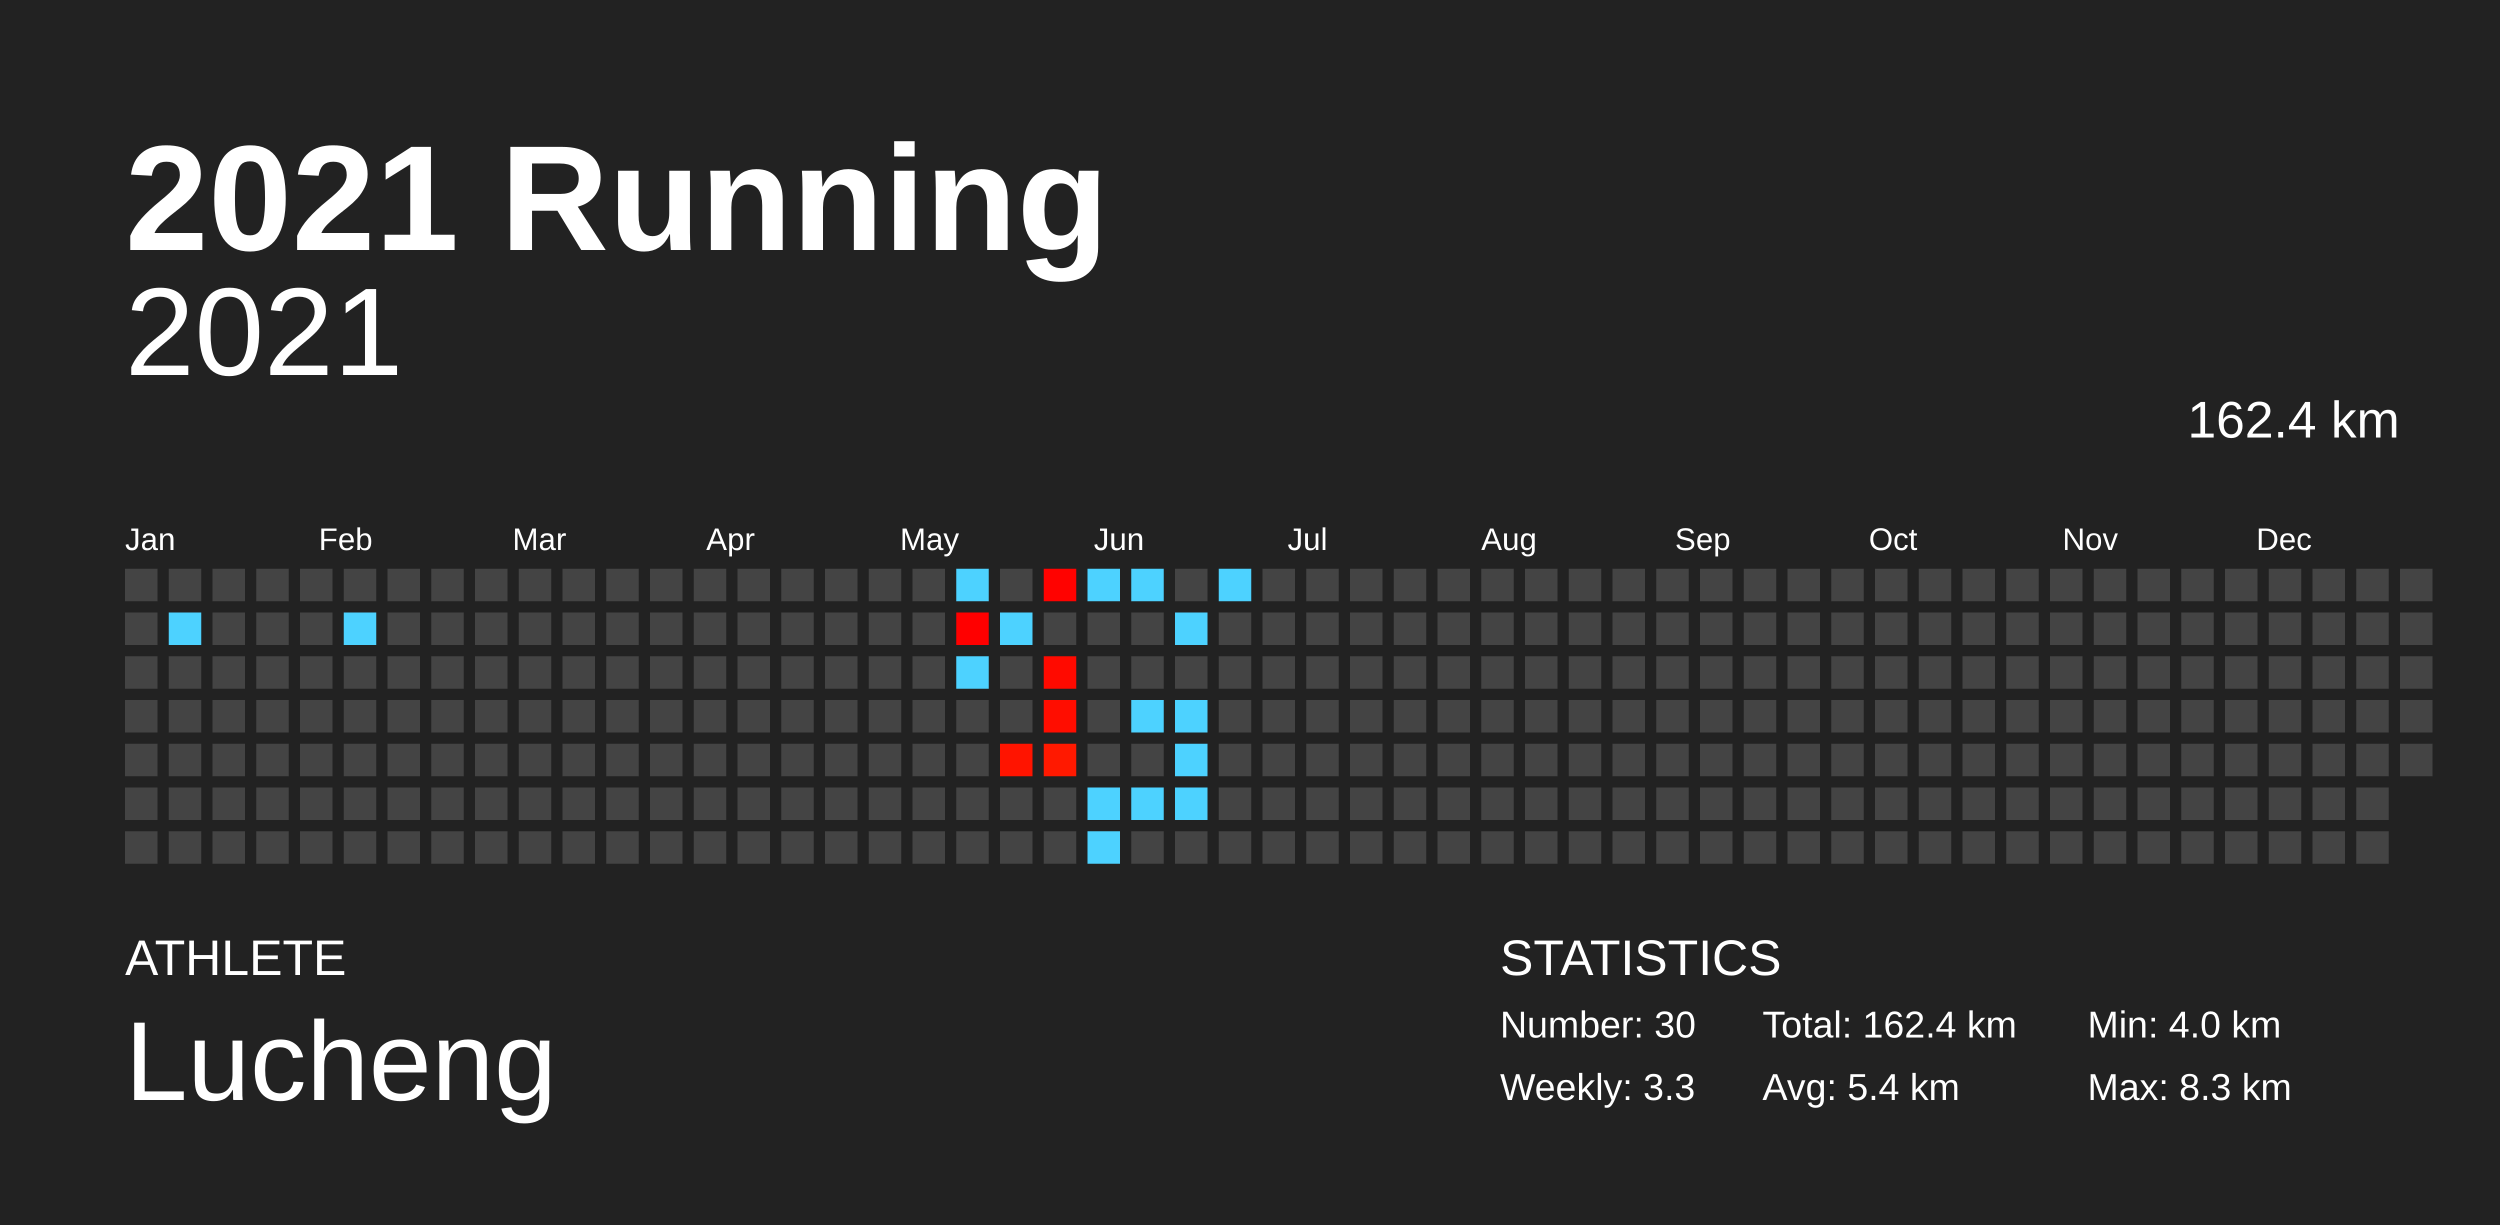
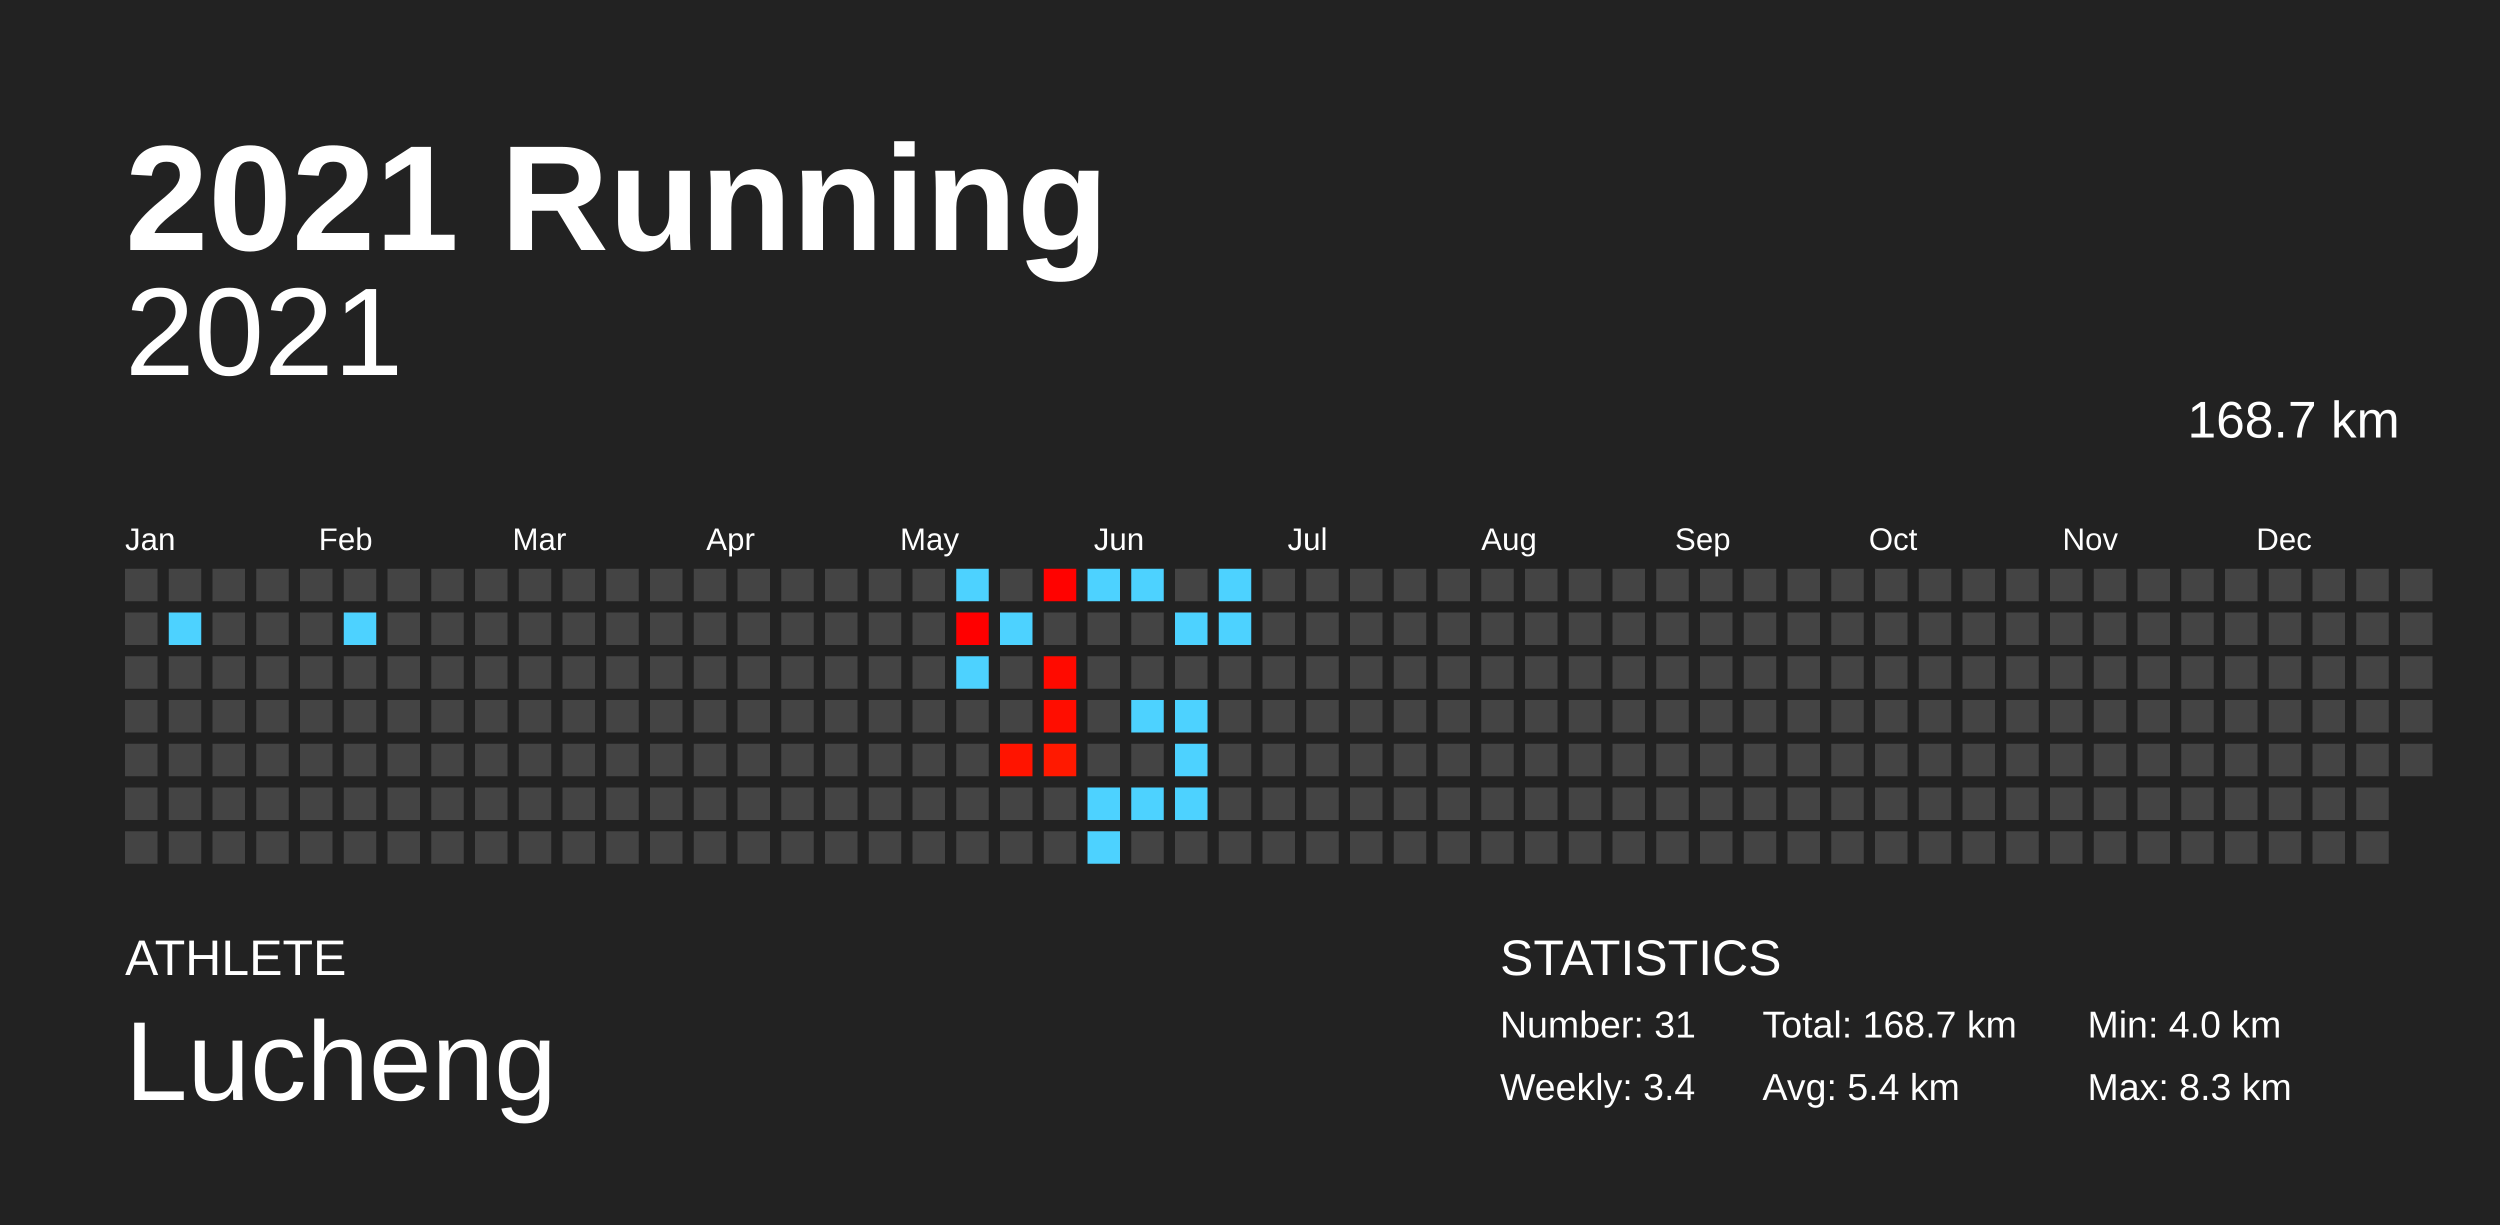
<svg xmlns="http://www.w3.org/2000/svg" baseProfile="full" height="98mm" version="1.1" viewBox="0,0,200,98" width="200mm">
  <defs />
  <rect fill="#222222" height="98" width="200" x="0" y="0" />
  <text fill="#FFFFFF" style="font-size:12px; font-family:Arial; font-weight:bold;" x="10" y="20">2021 Running</text>
  <text fill="#FFFFFF" style="font-size:4px; font-family:Arial" x="10" y="78">ATHLETE</text>
  <text fill="#FFFFFF" style="font-size:9px; font-family:Arial" x="10" y="88">Lucheng</text>
  <text fill="#FFFFFF" style="font-size:4px; font-family:Arial" x="120" y="78">STATISTICS</text>
-   <text fill="#FFFFFF" style="font-size:3px; font-family:Arial" x="120" y="83">Number: 30</text>
-   <text fill="#FFFFFF" style="font-size:3px; font-family:Arial" x="120" y="88">Weekly: 3.3</text>
-   <text fill="#FFFFFF" style="font-size:3px; font-family:Arial" x="141" y="83">Total: 162.4 km</text>
+   <text fill="#FFFFFF" style="font-size:3px; font-family:Arial" x="120" y="83">Number: 31</text>
+   <text fill="#FFFFFF" style="font-size:3px; font-family:Arial" x="120" y="88">Weekly: 3.4</text>
+   <text fill="#FFFFFF" style="font-size:3px; font-family:Arial" x="141" y="83">Total: 168.7 km</text>
  <text fill="#FFFFFF" style="font-size:3px; font-family:Arial" x="141" y="88">Avg: 5.4 km</text>
  <text fill="#FFFFFF" style="font-size:3px; font-family:Arial" x="167" y="83">Min: 4.0 km</text>
  <text fill="#FFFFFF" style="font-size:3px; font-family:Arial" x="167" y="88">Max: 8.3 km</text>
  <text alignment-baseline="hanging" fill="#FFFFFF" style="font-size:10.0px; font-family:Arial;" x="10" y="30">2021</text>
-   <text alignment-baseline="hanging" fill="#FFFFFF" style="font-size:4.125px; font-family:Arial;" x="175" y="35">162.4 km</text>
+   <text alignment-baseline="hanging" fill="#FFFFFF" style="font-size:4.125px; font-family:Arial;" x="175" y="35">168.7 km</text>
  <text fill="#FFFFFF" style="font-size:2.5px; font-family:Arial" x="10.0" y="44">Jan</text>
  <text fill="#FFFFFF" style="font-size:2.5px; font-family:Arial" x="25.5" y="44">Feb</text>
  <text fill="#FFFFFF" style="font-size:2.5px; font-family:Arial" x="41.0" y="44">Mar</text>
  <text fill="#FFFFFF" style="font-size:2.5px; font-family:Arial" x="56.5" y="44">Apr</text>
  <text fill="#FFFFFF" style="font-size:2.5px; font-family:Arial" x="72.0" y="44">May</text>
  <text fill="#FFFFFF" style="font-size:2.5px; font-family:Arial" x="87.5" y="44">Jun</text>
  <text fill="#FFFFFF" style="font-size:2.5px; font-family:Arial" x="103.0" y="44">Jul</text>
  <text fill="#FFFFFF" style="font-size:2.5px; font-family:Arial" x="118.5" y="44">Aug</text>
  <text fill="#FFFFFF" style="font-size:2.5px; font-family:Arial" x="134.0" y="44">Sep</text>
  <text fill="#FFFFFF" style="font-size:2.5px; font-family:Arial" x="149.5" y="44">Oct</text>
  <text fill="#FFFFFF" style="font-size:2.5px; font-family:Arial" x="165.0" y="44">Nov</text>
  <text fill="#FFFFFF" style="font-size:2.5px; font-family:Arial" x="180.5" y="44">Dec</text>
  <rect fill="#444444" height="2.6" width="2.6" x="10.0" y="45.5" />
  <rect fill="#444444" height="2.6" width="2.6" x="10.0" y="49.0" />
  <rect fill="#444444" height="2.6" width="2.6" x="10.0" y="52.5" />
  <rect fill="#444444" height="2.6" width="2.6" x="10.0" y="56.0" />
  <rect fill="#444444" height="2.6" width="2.6" x="10.0" y="59.5" />
  <rect fill="#444444" height="2.6" width="2.6" x="10.0" y="63.0" />
  <rect fill="#444444" height="2.6" width="2.6" x="10.0" y="66.5" />
  <rect fill="#444444" height="2.6" width="2.6" x="13.5" y="45.5" />
  <rect fill="#4dd2ff" height="2.6" width="2.6" x="13.5" y="49.0" />
  <rect fill="#444444" height="2.6" width="2.6" x="13.5" y="52.5" />
  <rect fill="#444444" height="2.6" width="2.6" x="13.5" y="56.0" />
  <rect fill="#444444" height="2.6" width="2.6" x="13.5" y="59.5" />
  <rect fill="#444444" height="2.6" width="2.6" x="13.5" y="63.0" />
  <rect fill="#444444" height="2.6" width="2.6" x="13.5" y="66.5" />
  <rect fill="#444444" height="2.6" width="2.6" x="17.0" y="45.5" />
  <rect fill="#444444" height="2.6" width="2.6" x="17.0" y="49.0" />
  <rect fill="#444444" height="2.6" width="2.6" x="17.0" y="52.5" />
  <rect fill="#444444" height="2.6" width="2.6" x="17.0" y="56.0" />
  <rect fill="#444444" height="2.6" width="2.6" x="17.0" y="59.5" />
  <rect fill="#444444" height="2.6" width="2.6" x="17.0" y="63.0" />
  <rect fill="#444444" height="2.6" width="2.6" x="17.0" y="66.5" />
  <rect fill="#444444" height="2.6" width="2.6" x="20.5" y="45.5" />
  <rect fill="#444444" height="2.6" width="2.6" x="20.5" y="49.0" />
  <rect fill="#444444" height="2.6" width="2.6" x="20.5" y="52.5" />
  <rect fill="#444444" height="2.6" width="2.6" x="20.5" y="56.0" />
  <rect fill="#444444" height="2.6" width="2.6" x="20.5" y="59.5" />
  <rect fill="#444444" height="2.6" width="2.6" x="20.5" y="63.0" />
  <rect fill="#444444" height="2.6" width="2.6" x="20.5" y="66.5" />
  <rect fill="#444444" height="2.6" width="2.6" x="24.0" y="45.5" />
  <rect fill="#444444" height="2.6" width="2.6" x="24.0" y="49.0" />
  <rect fill="#444444" height="2.6" width="2.6" x="24.0" y="52.5" />
  <rect fill="#444444" height="2.6" width="2.6" x="24.0" y="56.0" />
  <rect fill="#444444" height="2.6" width="2.6" x="24.0" y="59.5" />
  <rect fill="#444444" height="2.6" width="2.6" x="24.0" y="63.0" />
  <rect fill="#444444" height="2.6" width="2.6" x="24.0" y="66.5" />
  <rect fill="#444444" height="2.6" width="2.6" x="27.5" y="45.5" />
  <rect fill="#4dd2ff" height="2.6" width="2.6" x="27.5" y="49.0" />
  <rect fill="#444444" height="2.6" width="2.6" x="27.5" y="52.5" />
  <rect fill="#444444" height="2.6" width="2.6" x="27.5" y="56.0" />
  <rect fill="#444444" height="2.6" width="2.6" x="27.5" y="59.5" />
  <rect fill="#444444" height="2.6" width="2.6" x="27.5" y="63.0" />
  <rect fill="#444444" height="2.6" width="2.6" x="27.5" y="66.5" />
  <rect fill="#444444" height="2.6" width="2.6" x="31.0" y="45.5" />
  <rect fill="#444444" height="2.6" width="2.6" x="31.0" y="49.0" />
  <rect fill="#444444" height="2.6" width="2.6" x="31.0" y="52.5" />
  <rect fill="#444444" height="2.6" width="2.6" x="31.0" y="56.0" />
  <rect fill="#444444" height="2.6" width="2.6" x="31.0" y="59.5" />
  <rect fill="#444444" height="2.6" width="2.6" x="31.0" y="63.0" />
  <rect fill="#444444" height="2.6" width="2.6" x="31.0" y="66.5" />
  <rect fill="#444444" height="2.6" width="2.6" x="34.5" y="45.5" />
  <rect fill="#444444" height="2.6" width="2.6" x="34.5" y="49.0" />
  <rect fill="#444444" height="2.6" width="2.6" x="34.5" y="52.5" />
  <rect fill="#444444" height="2.6" width="2.6" x="34.5" y="56.0" />
  <rect fill="#444444" height="2.6" width="2.6" x="34.5" y="59.5" />
  <rect fill="#444444" height="2.6" width="2.6" x="34.5" y="63.0" />
  <rect fill="#444444" height="2.6" width="2.6" x="34.5" y="66.5" />
  <rect fill="#444444" height="2.6" width="2.6" x="38.0" y="45.5" />
  <rect fill="#444444" height="2.6" width="2.6" x="38.0" y="49.0" />
  <rect fill="#444444" height="2.6" width="2.6" x="38.0" y="52.5" />
  <rect fill="#444444" height="2.6" width="2.6" x="38.0" y="56.0" />
  <rect fill="#444444" height="2.6" width="2.6" x="38.0" y="59.5" />
  <rect fill="#444444" height="2.6" width="2.6" x="38.0" y="63.0" />
  <rect fill="#444444" height="2.6" width="2.6" x="38.0" y="66.5" />
  <rect fill="#444444" height="2.6" width="2.6" x="41.5" y="45.5" />
  <rect fill="#444444" height="2.6" width="2.6" x="41.5" y="49.0" />
  <rect fill="#444444" height="2.6" width="2.6" x="41.5" y="52.5" />
  <rect fill="#444444" height="2.6" width="2.6" x="41.5" y="56.0" />
  <rect fill="#444444" height="2.6" width="2.6" x="41.5" y="59.5" />
  <rect fill="#444444" height="2.6" width="2.6" x="41.5" y="63.0" />
  <rect fill="#444444" height="2.6" width="2.6" x="41.5" y="66.5" />
  <rect fill="#444444" height="2.6" width="2.6" x="45.0" y="45.5" />
  <rect fill="#444444" height="2.6" width="2.6" x="45.0" y="49.0" />
  <rect fill="#444444" height="2.6" width="2.6" x="45.0" y="52.5" />
  <rect fill="#444444" height="2.6" width="2.6" x="45.0" y="56.0" />
  <rect fill="#444444" height="2.6" width="2.6" x="45.0" y="59.5" />
  <rect fill="#444444" height="2.6" width="2.6" x="45.0" y="63.0" />
  <rect fill="#444444" height="2.6" width="2.6" x="45.0" y="66.5" />
  <rect fill="#444444" height="2.6" width="2.6" x="48.5" y="45.5" />
  <rect fill="#444444" height="2.6" width="2.6" x="48.5" y="49.0" />
  <rect fill="#444444" height="2.6" width="2.6" x="48.5" y="52.5" />
  <rect fill="#444444" height="2.6" width="2.6" x="48.5" y="56.0" />
  <rect fill="#444444" height="2.6" width="2.6" x="48.5" y="59.5" />
  <rect fill="#444444" height="2.6" width="2.6" x="48.5" y="63.0" />
  <rect fill="#444444" height="2.6" width="2.6" x="48.5" y="66.5" />
  <rect fill="#444444" height="2.6" width="2.6" x="52.0" y="45.5" />
  <rect fill="#444444" height="2.6" width="2.6" x="52.0" y="49.0" />
  <rect fill="#444444" height="2.6" width="2.6" x="52.0" y="52.5" />
  <rect fill="#444444" height="2.6" width="2.6" x="52.0" y="56.0" />
  <rect fill="#444444" height="2.6" width="2.6" x="52.0" y="59.5" />
  <rect fill="#444444" height="2.6" width="2.6" x="52.0" y="63.0" />
  <rect fill="#444444" height="2.6" width="2.6" x="52.0" y="66.5" />
  <rect fill="#444444" height="2.6" width="2.6" x="55.5" y="45.5" />
  <rect fill="#444444" height="2.6" width="2.6" x="55.5" y="49.0" />
  <rect fill="#444444" height="2.6" width="2.6" x="55.5" y="52.5" />
  <rect fill="#444444" height="2.6" width="2.6" x="55.5" y="56.0" />
  <rect fill="#444444" height="2.6" width="2.6" x="55.5" y="59.5" />
  <rect fill="#444444" height="2.6" width="2.6" x="55.5" y="63.0" />
  <rect fill="#444444" height="2.6" width="2.6" x="55.5" y="66.5" />
  <rect fill="#444444" height="2.6" width="2.6" x="59.0" y="45.5" />
  <rect fill="#444444" height="2.6" width="2.6" x="59.0" y="49.0" />
  <rect fill="#444444" height="2.6" width="2.6" x="59.0" y="52.5" />
  <rect fill="#444444" height="2.6" width="2.6" x="59.0" y="56.0" />
  <rect fill="#444444" height="2.6" width="2.6" x="59.0" y="59.5" />
  <rect fill="#444444" height="2.6" width="2.6" x="59.0" y="63.0" />
  <rect fill="#444444" height="2.6" width="2.6" x="59.0" y="66.5" />
  <rect fill="#444444" height="2.6" width="2.6" x="62.5" y="45.5" />
  <rect fill="#444444" height="2.6" width="2.6" x="62.5" y="49.0" />
  <rect fill="#444444" height="2.6" width="2.6" x="62.5" y="52.5" />
  <rect fill="#444444" height="2.6" width="2.6" x="62.5" y="56.0" />
  <rect fill="#444444" height="2.6" width="2.6" x="62.5" y="59.5" />
  <rect fill="#444444" height="2.6" width="2.6" x="62.5" y="63.0" />
  <rect fill="#444444" height="2.6" width="2.6" x="62.5" y="66.5" />
  <rect fill="#444444" height="2.6" width="2.6" x="66.0" y="45.5" />
  <rect fill="#444444" height="2.6" width="2.6" x="66.0" y="49.0" />
  <rect fill="#444444" height="2.6" width="2.6" x="66.0" y="52.5" />
  <rect fill="#444444" height="2.6" width="2.6" x="66.0" y="56.0" />
  <rect fill="#444444" height="2.6" width="2.6" x="66.0" y="59.5" />
  <rect fill="#444444" height="2.6" width="2.6" x="66.0" y="63.0" />
  <rect fill="#444444" height="2.6" width="2.6" x="66.0" y="66.5" />
  <rect fill="#444444" height="2.6" width="2.6" x="69.5" y="45.5" />
  <rect fill="#444444" height="2.6" width="2.6" x="69.5" y="49.0" />
  <rect fill="#444444" height="2.6" width="2.6" x="69.5" y="52.5" />
  <rect fill="#444444" height="2.6" width="2.6" x="69.5" y="56.0" />
  <rect fill="#444444" height="2.6" width="2.6" x="69.5" y="59.5" />
  <rect fill="#444444" height="2.6" width="2.6" x="69.5" y="63.0" />
  <rect fill="#444444" height="2.6" width="2.6" x="69.5" y="66.5" />
  <rect fill="#444444" height="2.6" width="2.6" x="73.0" y="45.5" />
  <rect fill="#444444" height="2.6" width="2.6" x="73.0" y="49.0" />
  <rect fill="#444444" height="2.6" width="2.6" x="73.0" y="52.5" />
  <rect fill="#444444" height="2.6" width="2.6" x="73.0" y="56.0" />
  <rect fill="#444444" height="2.6" width="2.6" x="73.0" y="59.5" />
  <rect fill="#444444" height="2.6" width="2.6" x="73.0" y="63.0" />
  <rect fill="#444444" height="2.6" width="2.6" x="73.0" y="66.5" />
  <rect fill="#4dd2ff" height="2.6" width="2.6" x="76.5" y="45.5" />
  <rect fill="#ff0000" height="2.6" width="2.6" x="76.5" y="49.0" />
  <rect fill="#4dd2ff" height="2.6" width="2.6" x="76.5" y="52.5" />
  <rect fill="#444444" height="2.6" width="2.6" x="76.5" y="56.0" />
  <rect fill="#444444" height="2.6" width="2.6" x="76.5" y="59.5" />
  <rect fill="#444444" height="2.6" width="2.6" x="76.5" y="63.0" />
  <rect fill="#444444" height="2.6" width="2.6" x="76.5" y="66.5" />
  <rect fill="#444444" height="2.6" width="2.6" x="80.0" y="45.5" />
  <rect fill="#4dd2ff" height="2.6" width="2.6" x="80.0" y="49.0" />
  <rect fill="#444444" height="2.6" width="2.6" x="80.0" y="52.5" />
  <rect fill="#444444" height="2.6" width="2.6" x="80.0" y="56.0" />
  <rect fill="#ff1400" height="2.6" width="2.6" x="80.0" y="59.5" />
  <rect fill="#444444" height="2.6" width="2.6" x="80.0" y="63.0" />
  <rect fill="#444444" height="2.6" width="2.6" x="80.0" y="66.5" />
  <rect fill="#ff0200" height="2.6" width="2.6" x="83.5" y="45.5" />
  <rect fill="#444444" height="2.6" width="2.6" x="83.5" y="49.0" />
  <rect fill="#ff0a00" height="2.6" width="2.6" x="83.5" y="52.5" />
  <rect fill="#ff0d00" height="2.6" width="2.6" x="83.5" y="56.0" />
  <rect fill="#ff1900" height="2.6" width="2.6" x="83.5" y="59.5" />
  <rect fill="#444444" height="2.6" width="2.6" x="83.5" y="63.0" />
  <rect fill="#444444" height="2.6" width="2.6" x="83.5" y="66.5" />
  <rect fill="#4dd2ff" height="2.6" width="2.6" x="87.0" y="45.5" />
  <rect fill="#444444" height="2.6" width="2.6" x="87.0" y="49.0" />
  <rect fill="#444444" height="2.6" width="2.6" x="87.0" y="52.5" />
  <rect fill="#444444" height="2.6" width="2.6" x="87.0" y="56.0" />
  <rect fill="#444444" height="2.6" width="2.6" x="87.0" y="59.5" />
  <rect fill="#4dd2ff" height="2.6" width="2.6" x="87.0" y="63.0" />
  <rect fill="#4dd2ff" height="2.6" width="2.6" x="87.0" y="66.5" />
  <rect fill="#4dd2ff" height="2.6" width="2.6" x="90.5" y="45.5" />
  <rect fill="#444444" height="2.6" width="2.6" x="90.5" y="49.0" />
  <rect fill="#444444" height="2.6" width="2.6" x="90.5" y="52.5" />
  <rect fill="#4dd2ff" height="2.6" width="2.6" x="90.5" y="56.0" />
  <rect fill="#444444" height="2.6" width="2.6" x="90.5" y="59.5" />
  <rect fill="#4dd2ff" height="2.6" width="2.6" x="90.5" y="63.0" />
  <rect fill="#444444" height="2.6" width="2.6" x="90.5" y="66.5" />
  <rect fill="#444444" height="2.6" width="2.6" x="94.0" y="45.5" />
  <rect fill="#4dd2ff" height="2.6" width="2.6" x="94.0" y="49.0" />
  <rect fill="#444444" height="2.6" width="2.6" x="94.0" y="52.5" />
  <rect fill="#4dd2ff" height="2.6" width="2.6" x="94.0" y="56.0" />
  <rect fill="#4dd2ff" height="2.6" width="2.6" x="94.0" y="59.5" />
  <rect fill="#4dd2ff" height="2.6" width="2.6" x="94.0" y="63.0" />
  <rect fill="#444444" height="2.6" width="2.6" x="94.0" y="66.5" />
  <rect fill="#4dd2ff" height="2.6" width="2.6" x="97.5" y="45.5" />
-   <rect fill="#444444" height="2.6" width="2.6" x="97.5" y="49.0" />
+   <rect fill="#4dd2ff" height="2.6" width="2.6" x="97.5" y="49.0" />
  <rect fill="#444444" height="2.6" width="2.6" x="97.5" y="52.5" />
  <rect fill="#444444" height="2.6" width="2.6" x="97.5" y="56.0" />
  <rect fill="#444444" height="2.6" width="2.6" x="97.5" y="59.5" />
  <rect fill="#444444" height="2.6" width="2.6" x="97.5" y="63.0" />
  <rect fill="#444444" height="2.6" width="2.6" x="97.5" y="66.5" />
  <rect fill="#444444" height="2.6" width="2.6" x="101.0" y="45.5" />
  <rect fill="#444444" height="2.6" width="2.6" x="101.0" y="49.0" />
  <rect fill="#444444" height="2.6" width="2.6" x="101.0" y="52.5" />
  <rect fill="#444444" height="2.6" width="2.6" x="101.0" y="56.0" />
  <rect fill="#444444" height="2.6" width="2.6" x="101.0" y="59.5" />
  <rect fill="#444444" height="2.6" width="2.6" x="101.0" y="63.0" />
  <rect fill="#444444" height="2.6" width="2.6" x="101.0" y="66.5" />
  <rect fill="#444444" height="2.6" width="2.6" x="104.5" y="45.5" />
  <rect fill="#444444" height="2.6" width="2.6" x="104.5" y="49.0" />
  <rect fill="#444444" height="2.6" width="2.6" x="104.5" y="52.5" />
  <rect fill="#444444" height="2.6" width="2.6" x="104.5" y="56.0" />
  <rect fill="#444444" height="2.6" width="2.6" x="104.5" y="59.5" />
  <rect fill="#444444" height="2.6" width="2.6" x="104.5" y="63.0" />
  <rect fill="#444444" height="2.6" width="2.6" x="104.5" y="66.5" />
  <rect fill="#444444" height="2.6" width="2.6" x="108.0" y="45.5" />
  <rect fill="#444444" height="2.6" width="2.6" x="108.0" y="49.0" />
  <rect fill="#444444" height="2.6" width="2.6" x="108.0" y="52.5" />
  <rect fill="#444444" height="2.6" width="2.6" x="108.0" y="56.0" />
  <rect fill="#444444" height="2.6" width="2.6" x="108.0" y="59.5" />
  <rect fill="#444444" height="2.6" width="2.6" x="108.0" y="63.0" />
  <rect fill="#444444" height="2.6" width="2.6" x="108.0" y="66.5" />
  <rect fill="#444444" height="2.6" width="2.6" x="111.5" y="45.5" />
  <rect fill="#444444" height="2.6" width="2.6" x="111.5" y="49.0" />
  <rect fill="#444444" height="2.6" width="2.6" x="111.5" y="52.5" />
  <rect fill="#444444" height="2.6" width="2.6" x="111.5" y="56.0" />
  <rect fill="#444444" height="2.6" width="2.6" x="111.5" y="59.5" />
  <rect fill="#444444" height="2.6" width="2.6" x="111.5" y="63.0" />
  <rect fill="#444444" height="2.6" width="2.6" x="111.5" y="66.5" />
  <rect fill="#444444" height="2.6" width="2.6" x="115.0" y="45.5" />
  <rect fill="#444444" height="2.6" width="2.6" x="115.0" y="49.0" />
  <rect fill="#444444" height="2.6" width="2.6" x="115.0" y="52.5" />
  <rect fill="#444444" height="2.6" width="2.6" x="115.0" y="56.0" />
  <rect fill="#444444" height="2.6" width="2.6" x="115.0" y="59.5" />
  <rect fill="#444444" height="2.6" width="2.6" x="115.0" y="63.0" />
  <rect fill="#444444" height="2.6" width="2.6" x="115.0" y="66.5" />
  <rect fill="#444444" height="2.6" width="2.6" x="118.5" y="45.5" />
  <rect fill="#444444" height="2.6" width="2.6" x="118.5" y="49.0" />
  <rect fill="#444444" height="2.6" width="2.6" x="118.5" y="52.5" />
  <rect fill="#444444" height="2.6" width="2.6" x="118.5" y="56.0" />
  <rect fill="#444444" height="2.6" width="2.6" x="118.5" y="59.5" />
  <rect fill="#444444" height="2.6" width="2.6" x="118.5" y="63.0" />
  <rect fill="#444444" height="2.6" width="2.6" x="118.5" y="66.5" />
  <rect fill="#444444" height="2.6" width="2.6" x="122.0" y="45.5" />
  <rect fill="#444444" height="2.6" width="2.6" x="122.0" y="49.0" />
  <rect fill="#444444" height="2.6" width="2.6" x="122.0" y="52.5" />
  <rect fill="#444444" height="2.6" width="2.6" x="122.0" y="56.0" />
  <rect fill="#444444" height="2.6" width="2.6" x="122.0" y="59.5" />
  <rect fill="#444444" height="2.6" width="2.6" x="122.0" y="63.0" />
  <rect fill="#444444" height="2.6" width="2.6" x="122.0" y="66.5" />
  <rect fill="#444444" height="2.6" width="2.6" x="125.5" y="45.5" />
  <rect fill="#444444" height="2.6" width="2.6" x="125.5" y="49.0" />
  <rect fill="#444444" height="2.6" width="2.6" x="125.5" y="52.5" />
  <rect fill="#444444" height="2.6" width="2.6" x="125.5" y="56.0" />
  <rect fill="#444444" height="2.6" width="2.6" x="125.5" y="59.5" />
  <rect fill="#444444" height="2.6" width="2.6" x="125.5" y="63.0" />
  <rect fill="#444444" height="2.6" width="2.6" x="125.5" y="66.5" />
  <rect fill="#444444" height="2.6" width="2.6" x="129.0" y="45.5" />
  <rect fill="#444444" height="2.6" width="2.6" x="129.0" y="49.0" />
  <rect fill="#444444" height="2.6" width="2.6" x="129.0" y="52.5" />
  <rect fill="#444444" height="2.6" width="2.6" x="129.0" y="56.0" />
  <rect fill="#444444" height="2.6" width="2.6" x="129.0" y="59.5" />
  <rect fill="#444444" height="2.6" width="2.6" x="129.0" y="63.0" />
  <rect fill="#444444" height="2.6" width="2.6" x="129.0" y="66.5" />
  <rect fill="#444444" height="2.6" width="2.6" x="132.5" y="45.5" />
  <rect fill="#444444" height="2.6" width="2.6" x="132.5" y="49.0" />
  <rect fill="#444444" height="2.6" width="2.6" x="132.5" y="52.5" />
  <rect fill="#444444" height="2.6" width="2.6" x="132.5" y="56.0" />
  <rect fill="#444444" height="2.6" width="2.6" x="132.5" y="59.5" />
  <rect fill="#444444" height="2.6" width="2.6" x="132.5" y="63.0" />
  <rect fill="#444444" height="2.6" width="2.6" x="132.5" y="66.5" />
  <rect fill="#444444" height="2.6" width="2.6" x="136.0" y="45.5" />
  <rect fill="#444444" height="2.6" width="2.6" x="136.0" y="49.0" />
  <rect fill="#444444" height="2.6" width="2.6" x="136.0" y="52.5" />
  <rect fill="#444444" height="2.6" width="2.6" x="136.0" y="56.0" />
  <rect fill="#444444" height="2.6" width="2.6" x="136.0" y="59.5" />
  <rect fill="#444444" height="2.6" width="2.6" x="136.0" y="63.0" />
  <rect fill="#444444" height="2.6" width="2.6" x="136.0" y="66.5" />
  <rect fill="#444444" height="2.6" width="2.6" x="139.5" y="45.5" />
  <rect fill="#444444" height="2.6" width="2.6" x="139.5" y="49.0" />
  <rect fill="#444444" height="2.6" width="2.6" x="139.5" y="52.5" />
  <rect fill="#444444" height="2.6" width="2.6" x="139.5" y="56.0" />
  <rect fill="#444444" height="2.6" width="2.6" x="139.5" y="59.5" />
  <rect fill="#444444" height="2.6" width="2.6" x="139.5" y="63.0" />
  <rect fill="#444444" height="2.6" width="2.6" x="139.5" y="66.5" />
  <rect fill="#444444" height="2.6" width="2.6" x="143.0" y="45.5" />
  <rect fill="#444444" height="2.6" width="2.6" x="143.0" y="49.0" />
  <rect fill="#444444" height="2.6" width="2.6" x="143.0" y="52.5" />
  <rect fill="#444444" height="2.6" width="2.6" x="143.0" y="56.0" />
  <rect fill="#444444" height="2.6" width="2.6" x="143.0" y="59.5" />
  <rect fill="#444444" height="2.6" width="2.6" x="143.0" y="63.0" />
  <rect fill="#444444" height="2.6" width="2.6" x="143.0" y="66.5" />
  <rect fill="#444444" height="2.6" width="2.6" x="146.5" y="45.5" />
  <rect fill="#444444" height="2.6" width="2.6" x="146.5" y="49.0" />
  <rect fill="#444444" height="2.6" width="2.6" x="146.5" y="52.5" />
  <rect fill="#444444" height="2.6" width="2.6" x="146.5" y="56.0" />
  <rect fill="#444444" height="2.6" width="2.6" x="146.5" y="59.5" />
  <rect fill="#444444" height="2.6" width="2.6" x="146.5" y="63.0" />
  <rect fill="#444444" height="2.6" width="2.6" x="146.5" y="66.5" />
  <rect fill="#444444" height="2.6" width="2.6" x="150.0" y="45.5" />
  <rect fill="#444444" height="2.6" width="2.6" x="150.0" y="49.0" />
  <rect fill="#444444" height="2.6" width="2.6" x="150.0" y="52.5" />
  <rect fill="#444444" height="2.6" width="2.6" x="150.0" y="56.0" />
  <rect fill="#444444" height="2.6" width="2.6" x="150.0" y="59.5" />
  <rect fill="#444444" height="2.6" width="2.6" x="150.0" y="63.0" />
  <rect fill="#444444" height="2.6" width="2.6" x="150.0" y="66.5" />
  <rect fill="#444444" height="2.6" width="2.6" x="153.5" y="45.5" />
  <rect fill="#444444" height="2.6" width="2.6" x="153.5" y="49.0" />
  <rect fill="#444444" height="2.6" width="2.6" x="153.5" y="52.5" />
  <rect fill="#444444" height="2.6" width="2.6" x="153.5" y="56.0" />
  <rect fill="#444444" height="2.6" width="2.6" x="153.5" y="59.5" />
  <rect fill="#444444" height="2.6" width="2.6" x="153.5" y="63.0" />
  <rect fill="#444444" height="2.6" width="2.6" x="153.5" y="66.5" />
  <rect fill="#444444" height="2.6" width="2.6" x="157.0" y="45.5" />
  <rect fill="#444444" height="2.6" width="2.6" x="157.0" y="49.0" />
  <rect fill="#444444" height="2.6" width="2.6" x="157.0" y="52.5" />
  <rect fill="#444444" height="2.6" width="2.6" x="157.0" y="56.0" />
  <rect fill="#444444" height="2.6" width="2.6" x="157.0" y="59.5" />
  <rect fill="#444444" height="2.6" width="2.6" x="157.0" y="63.0" />
  <rect fill="#444444" height="2.6" width="2.6" x="157.0" y="66.5" />
  <rect fill="#444444" height="2.6" width="2.6" x="160.5" y="45.5" />
  <rect fill="#444444" height="2.6" width="2.6" x="160.5" y="49.0" />
  <rect fill="#444444" height="2.6" width="2.6" x="160.5" y="52.5" />
  <rect fill="#444444" height="2.6" width="2.6" x="160.5" y="56.0" />
  <rect fill="#444444" height="2.6" width="2.6" x="160.5" y="59.5" />
  <rect fill="#444444" height="2.6" width="2.6" x="160.5" y="63.0" />
  <rect fill="#444444" height="2.6" width="2.6" x="160.5" y="66.5" />
  <rect fill="#444444" height="2.6" width="2.6" x="164.0" y="45.5" />
  <rect fill="#444444" height="2.6" width="2.6" x="164.0" y="49.0" />
  <rect fill="#444444" height="2.6" width="2.6" x="164.0" y="52.5" />
  <rect fill="#444444" height="2.6" width="2.6" x="164.0" y="56.0" />
  <rect fill="#444444" height="2.6" width="2.6" x="164.0" y="59.5" />
  <rect fill="#444444" height="2.6" width="2.6" x="164.0" y="63.0" />
  <rect fill="#444444" height="2.6" width="2.6" x="164.0" y="66.5" />
  <rect fill="#444444" height="2.6" width="2.6" x="167.5" y="45.5" />
  <rect fill="#444444" height="2.6" width="2.6" x="167.5" y="49.0" />
  <rect fill="#444444" height="2.6" width="2.6" x="167.5" y="52.5" />
  <rect fill="#444444" height="2.6" width="2.6" x="167.5" y="56.0" />
  <rect fill="#444444" height="2.6" width="2.6" x="167.5" y="59.5" />
  <rect fill="#444444" height="2.6" width="2.6" x="167.5" y="63.0" />
  <rect fill="#444444" height="2.6" width="2.6" x="167.5" y="66.5" />
  <rect fill="#444444" height="2.6" width="2.6" x="171.0" y="45.5" />
  <rect fill="#444444" height="2.6" width="2.6" x="171.0" y="49.0" />
  <rect fill="#444444" height="2.6" width="2.6" x="171.0" y="52.5" />
  <rect fill="#444444" height="2.6" width="2.6" x="171.0" y="56.0" />
  <rect fill="#444444" height="2.6" width="2.6" x="171.0" y="59.5" />
  <rect fill="#444444" height="2.6" width="2.6" x="171.0" y="63.0" />
  <rect fill="#444444" height="2.6" width="2.6" x="171.0" y="66.5" />
  <rect fill="#444444" height="2.6" width="2.6" x="174.5" y="45.5" />
  <rect fill="#444444" height="2.6" width="2.6" x="174.5" y="49.0" />
  <rect fill="#444444" height="2.6" width="2.6" x="174.5" y="52.5" />
  <rect fill="#444444" height="2.6" width="2.6" x="174.5" y="56.0" />
  <rect fill="#444444" height="2.6" width="2.6" x="174.5" y="59.5" />
  <rect fill="#444444" height="2.6" width="2.6" x="174.5" y="63.0" />
  <rect fill="#444444" height="2.6" width="2.6" x="174.5" y="66.5" />
  <rect fill="#444444" height="2.6" width="2.6" x="178.0" y="45.5" />
  <rect fill="#444444" height="2.6" width="2.6" x="178.0" y="49.0" />
  <rect fill="#444444" height="2.6" width="2.6" x="178.0" y="52.5" />
  <rect fill="#444444" height="2.6" width="2.6" x="178.0" y="56.0" />
  <rect fill="#444444" height="2.6" width="2.6" x="178.0" y="59.5" />
  <rect fill="#444444" height="2.6" width="2.6" x="178.0" y="63.0" />
  <rect fill="#444444" height="2.6" width="2.6" x="178.0" y="66.5" />
  <rect fill="#444444" height="2.6" width="2.6" x="181.5" y="45.5" />
  <rect fill="#444444" height="2.6" width="2.6" x="181.5" y="49.0" />
  <rect fill="#444444" height="2.6" width="2.6" x="181.5" y="52.5" />
  <rect fill="#444444" height="2.6" width="2.6" x="181.5" y="56.0" />
  <rect fill="#444444" height="2.6" width="2.6" x="181.5" y="59.5" />
  <rect fill="#444444" height="2.6" width="2.6" x="181.5" y="63.0" />
  <rect fill="#444444" height="2.6" width="2.6" x="181.5" y="66.5" />
  <rect fill="#444444" height="2.6" width="2.6" x="185.0" y="45.5" />
  <rect fill="#444444" height="2.6" width="2.6" x="185.0" y="49.0" />
  <rect fill="#444444" height="2.6" width="2.6" x="185.0" y="52.5" />
  <rect fill="#444444" height="2.6" width="2.6" x="185.0" y="56.0" />
  <rect fill="#444444" height="2.6" width="2.6" x="185.0" y="59.5" />
  <rect fill="#444444" height="2.6" width="2.6" x="185.0" y="63.0" />
  <rect fill="#444444" height="2.6" width="2.6" x="185.0" y="66.5" />
  <rect fill="#444444" height="2.6" width="2.6" x="188.5" y="45.5" />
  <rect fill="#444444" height="2.6" width="2.6" x="188.5" y="49.0" />
  <rect fill="#444444" height="2.6" width="2.6" x="188.5" y="52.5" />
  <rect fill="#444444" height="2.6" width="2.6" x="188.5" y="56.0" />
  <rect fill="#444444" height="2.6" width="2.6" x="188.5" y="59.5" />
  <rect fill="#444444" height="2.6" width="2.6" x="188.5" y="63.0" />
  <rect fill="#444444" height="2.6" width="2.6" x="188.5" y="66.5" />
  <rect fill="#444444" height="2.6" width="2.6" x="192.0" y="45.5" />
  <rect fill="#444444" height="2.6" width="2.6" x="192.0" y="49.0" />
  <rect fill="#444444" height="2.6" width="2.6" x="192.0" y="52.5" />
  <rect fill="#444444" height="2.6" width="2.6" x="192.0" y="56.0" />
  <rect fill="#444444" height="2.6" width="2.6" x="192.0" y="59.5" />
</svg>
